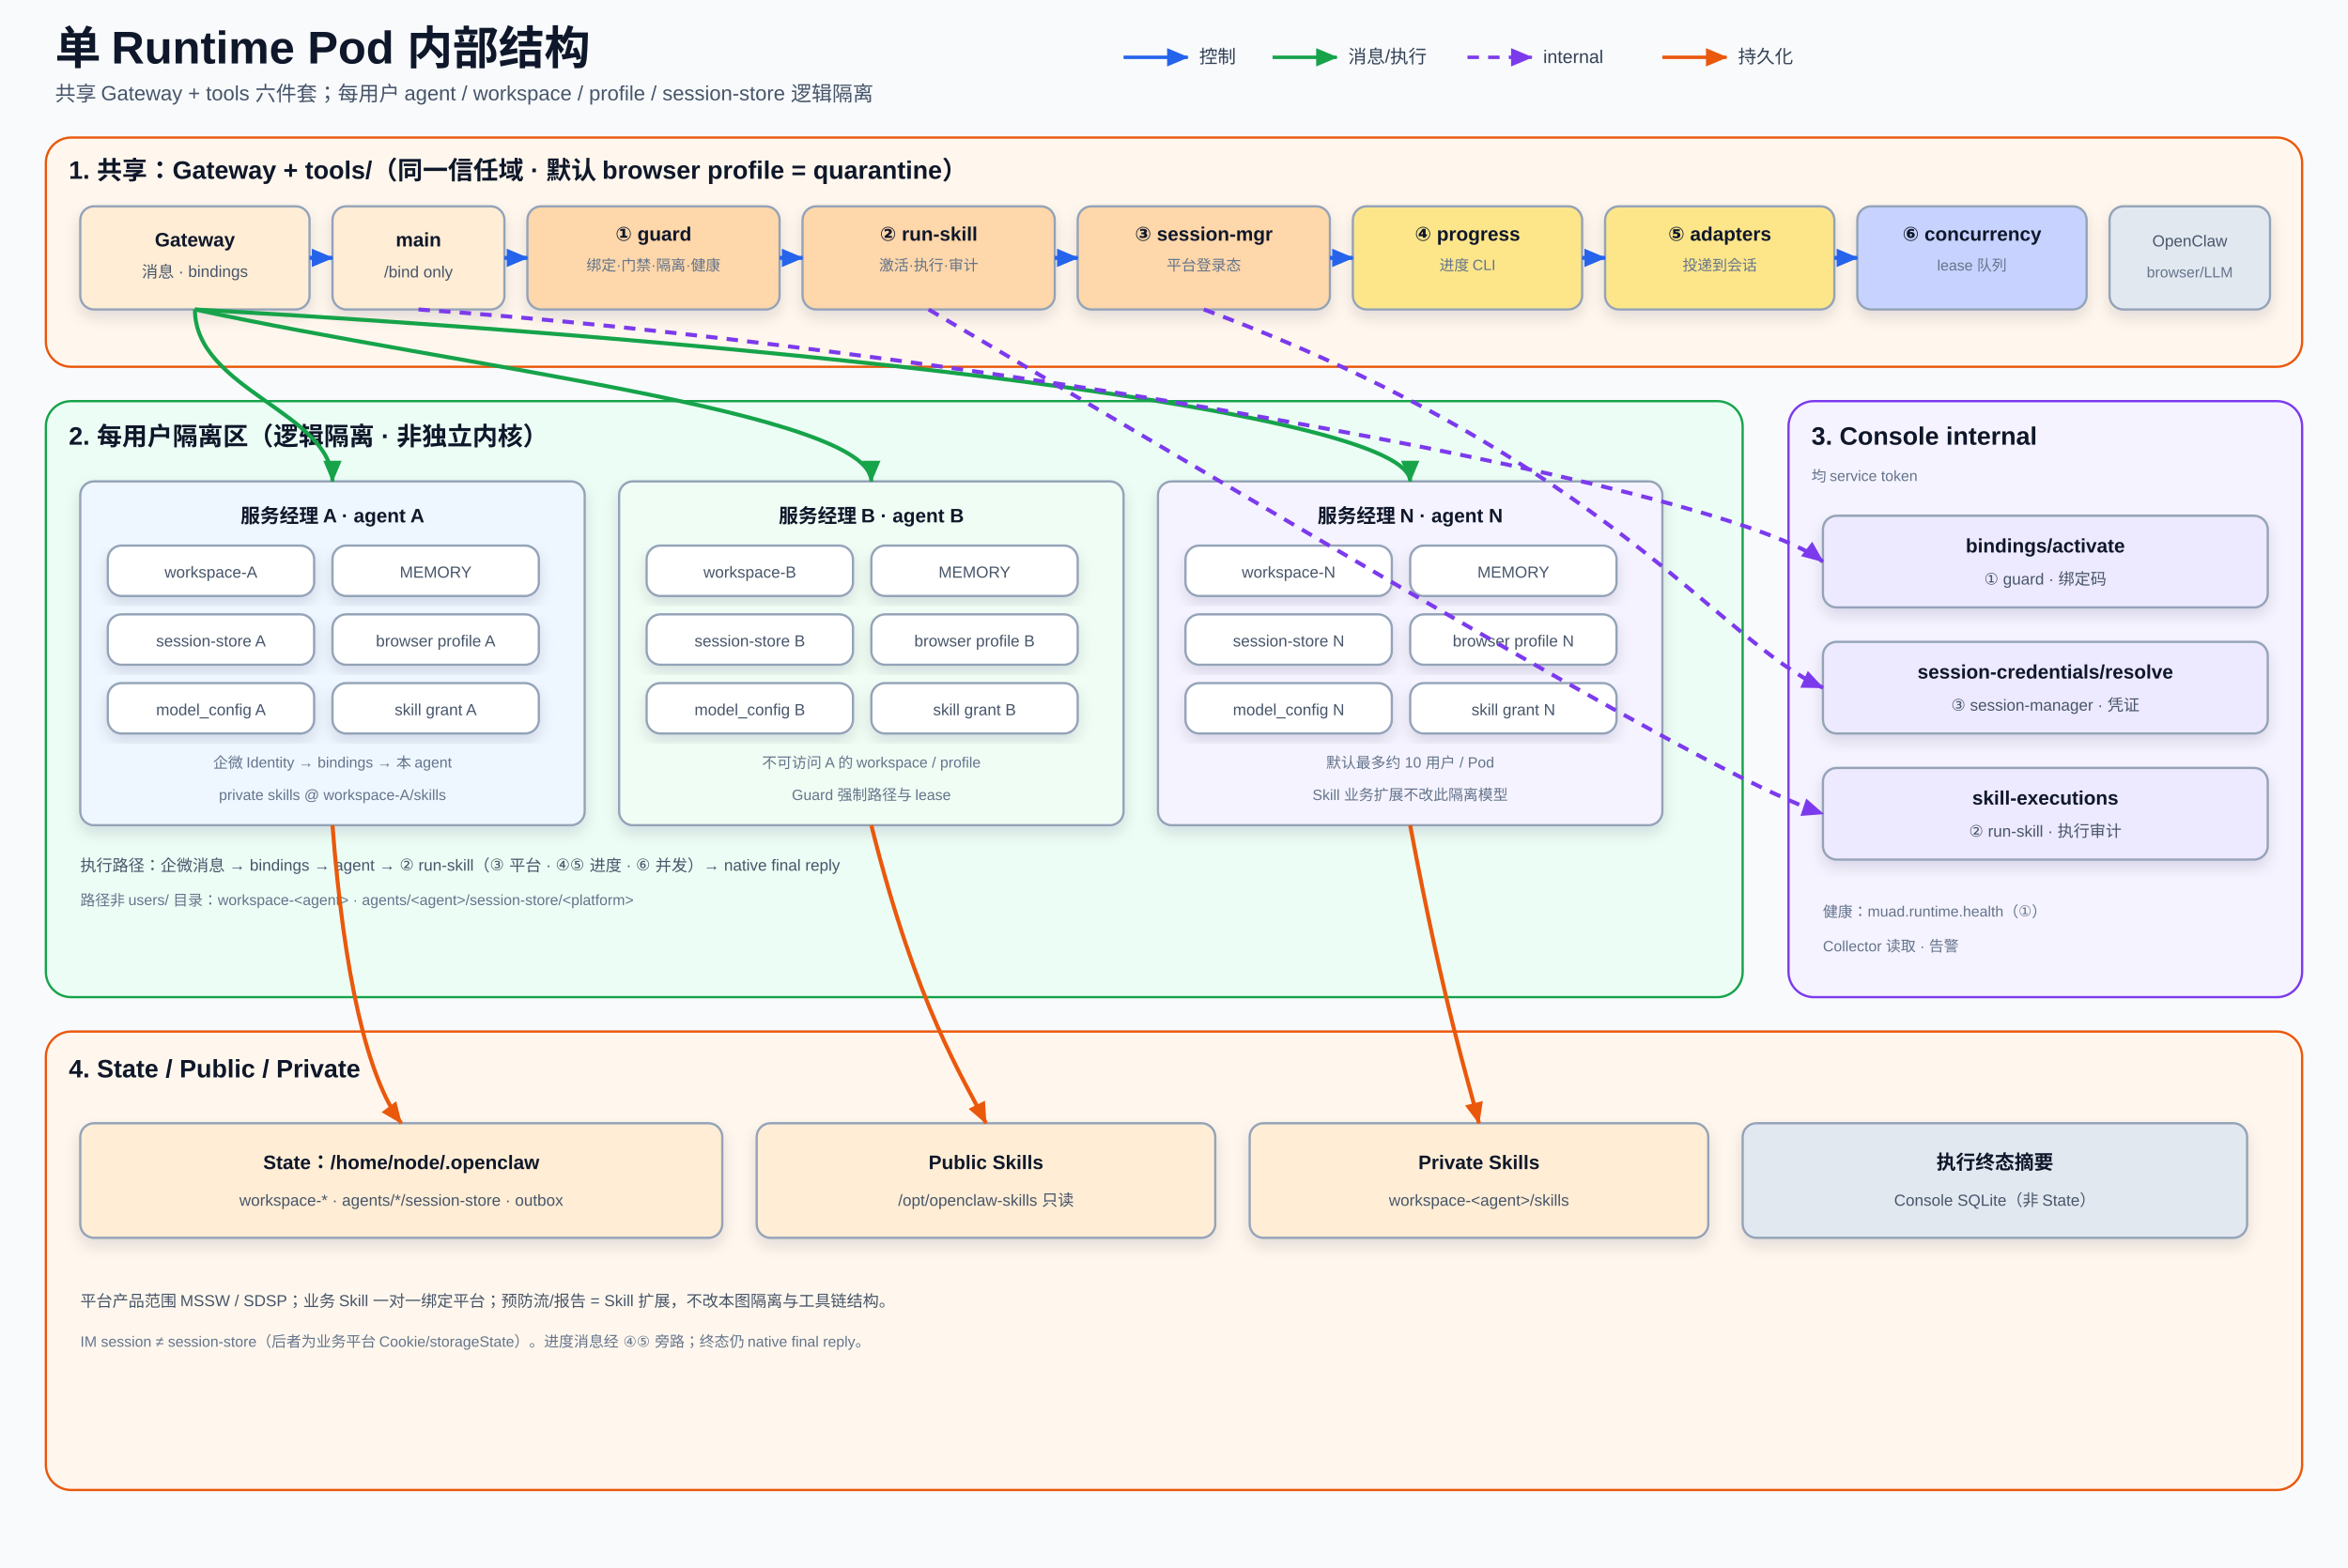
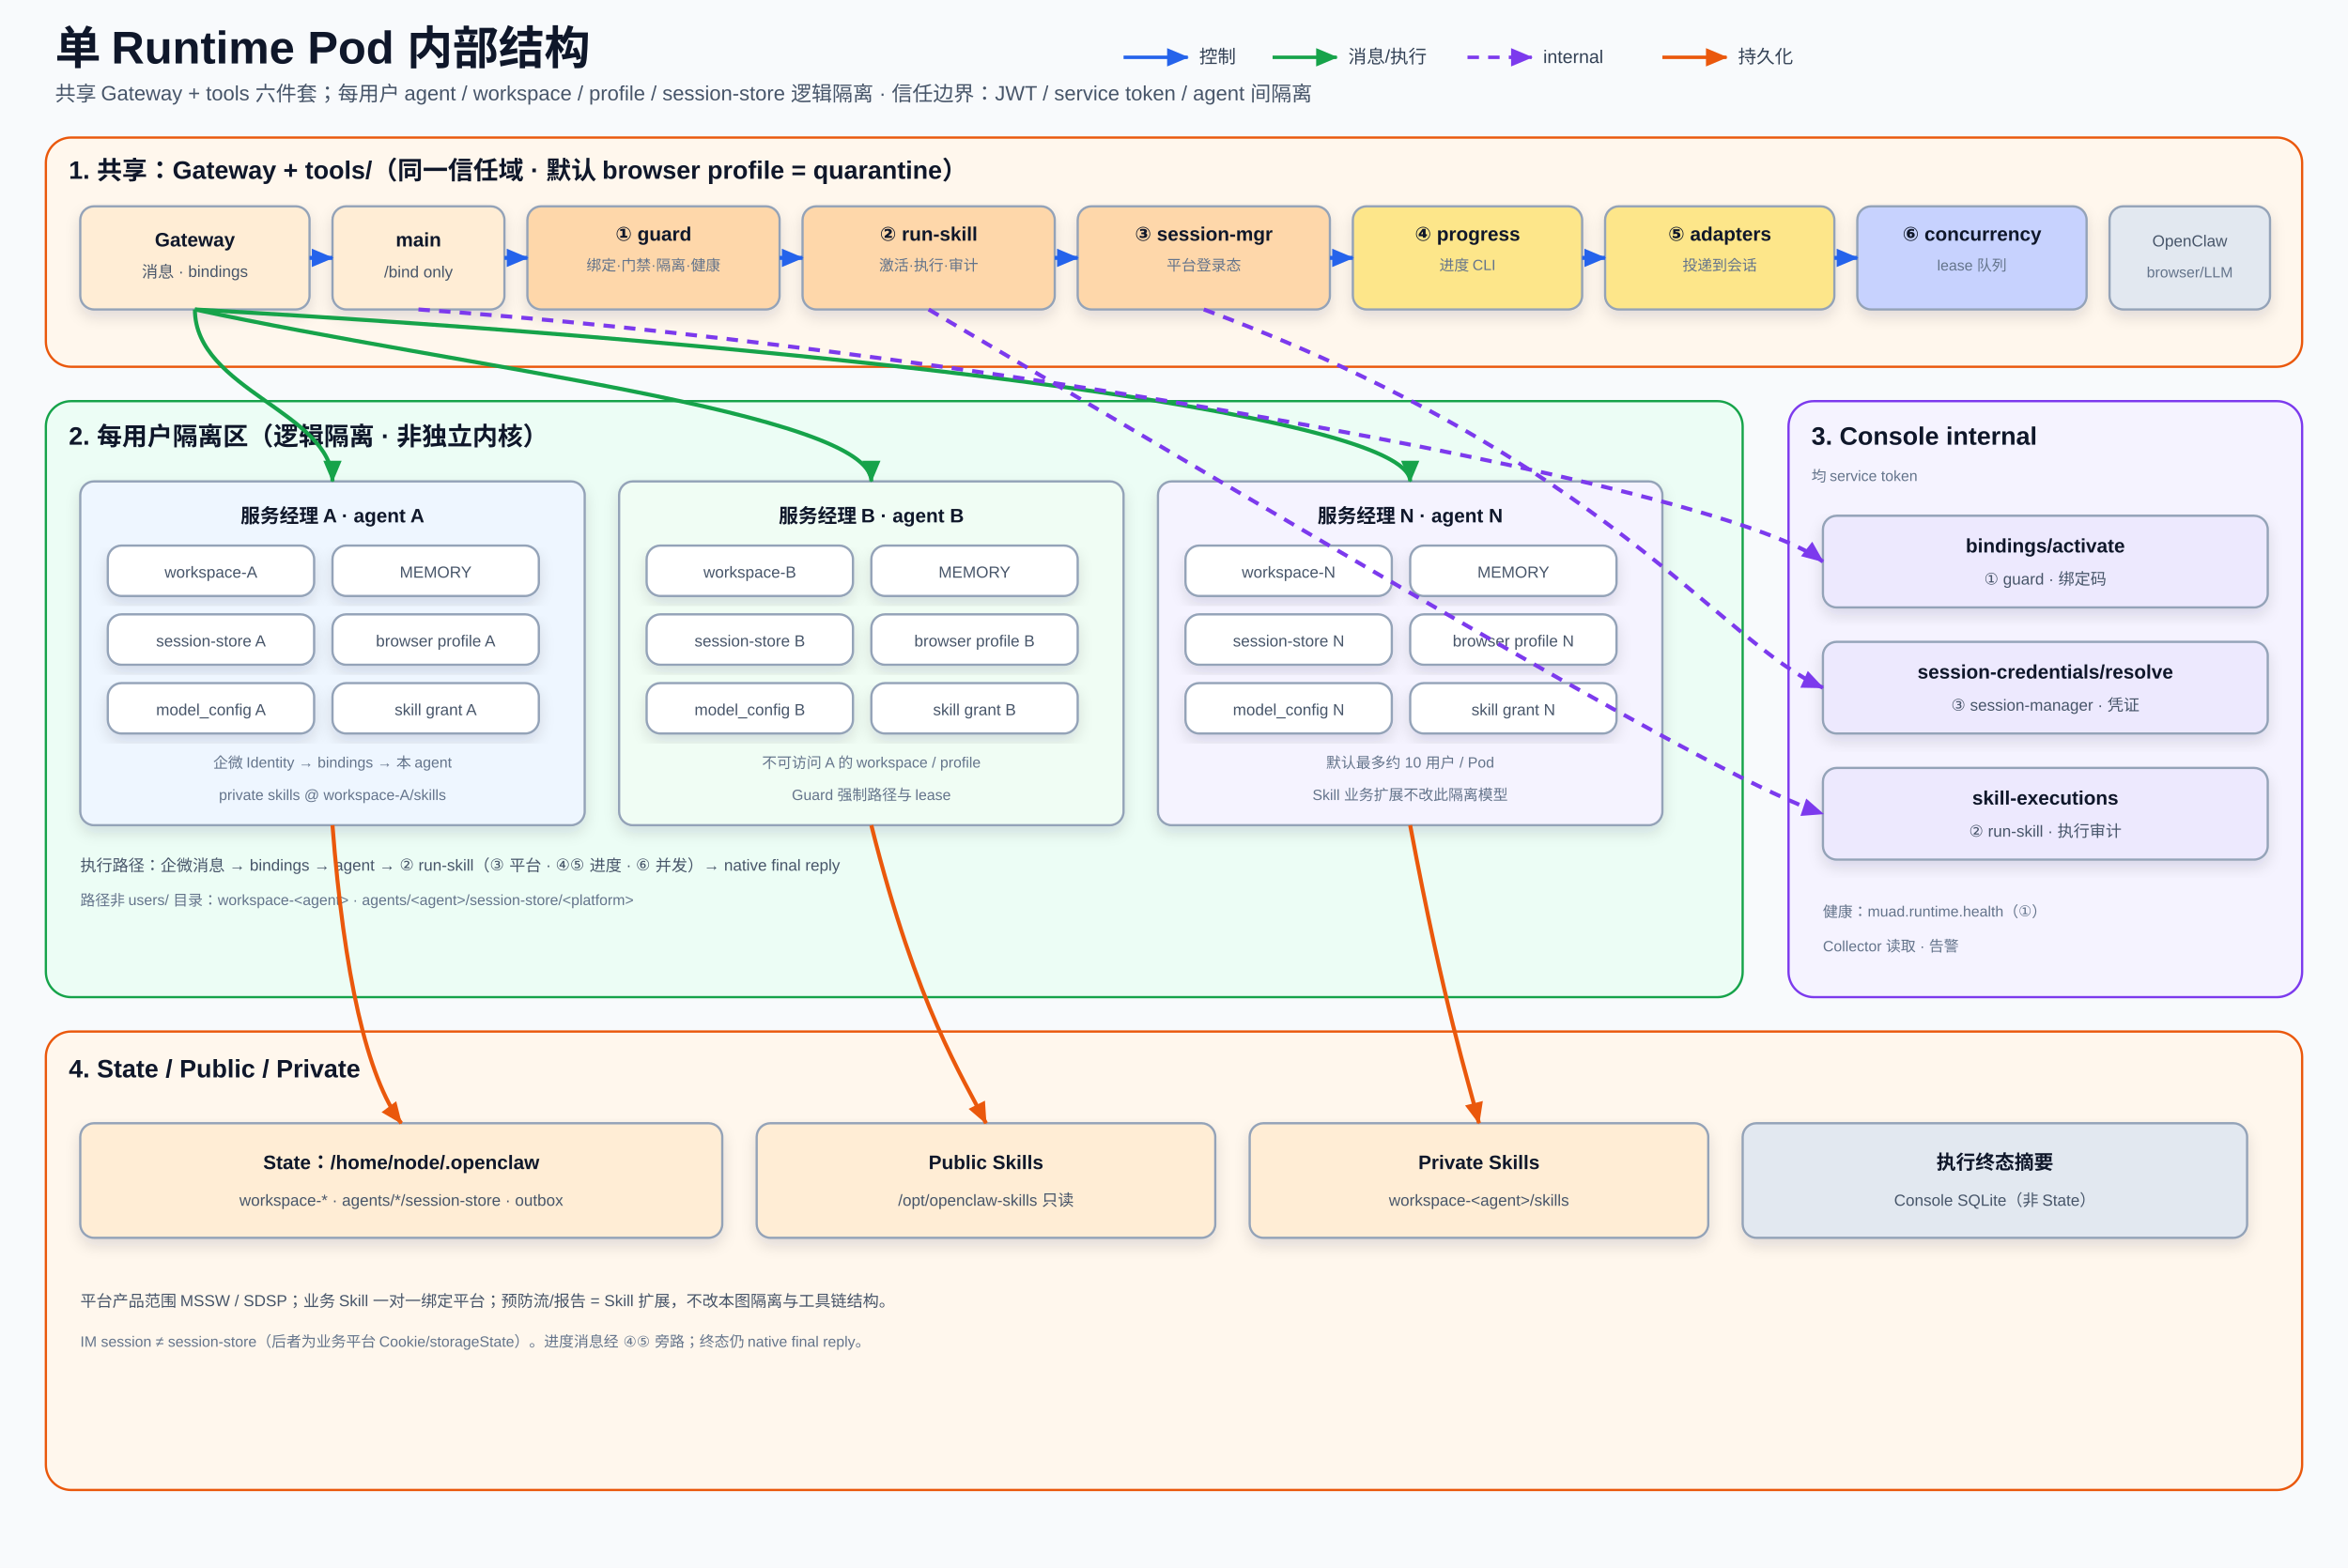
<svg xmlns="http://www.w3.org/2000/svg" width="2048" height="1368" viewBox="0 0 2048 1368" role="img" aria-labelledby="title desc">
  <defs>
    <marker id="arrow-control" viewBox="0 0 10 10" refX="9" refY="5" markerWidth="20" markerHeight="20" orient="auto" markerUnits="userSpaceOnUse">
      <path d="M0,1 L9.5,5 L0,9 z" fill="#2563eb" />
    </marker>
    <marker id="arrow-message" viewBox="0 0 10 10" refX="9" refY="5" markerWidth="20" markerHeight="20" orient="auto" markerUnits="userSpaceOnUse">
      <path d="M0,1 L9.5,5 L0,9 z" fill="#16a34a" />
    </marker>
    <marker id="arrow-data" viewBox="0 0 10 10" refX="9" refY="5" markerWidth="20" markerHeight="20" orient="auto" markerUnits="userSpaceOnUse">
      <path d="M0,1 L9.5,5 L0,9 z" fill="#7c3aed" />
    </marker>
    <marker id="arrow-session" viewBox="0 0 10 10" refX="9" refY="5" markerWidth="20" markerHeight="20" orient="auto" markerUnits="userSpaceOnUse">
      <path d="M0,1 L9.5,5 L0,9 z" fill="#ea580c" />
    </marker>
    <filter id="shadow" x="-10%" y="-10%" width="120%" height="130%">
      <feDropShadow dx="0" dy="6" stdDeviation="6" flood-color="#0f172a" flood-opacity="0.12" />
    </filter>
    <style>
      .bg{fill:#f8fafc}
      .title{fill:#0f172a;font:700 40px Arial,"PingFang SC","Microsoft YaHei",sans-serif}
      .subtitle{fill:#475569;font:400 18px Arial,"PingFang SC","Microsoft YaHei",sans-serif}
      .section{fill:#0f172a;font:700 22px Arial,"PingFang SC","Microsoft YaHei",sans-serif}
      .label{fill:#0f172a;font:700 17px Arial,"PingFang SC","Microsoft YaHei",sans-serif}
      .small{fill:#475569;font:400 14px Arial,"PingFang SC","Microsoft YaHei",sans-serif}
      .tiny{fill:#64748b;font:400 13px Arial,"PingFang SC","Microsoft YaHei",sans-serif}
      .legend{fill:#334155;font:400 16px Arial,"PingFang SC","Microsoft YaHei",sans-serif}
      .area{stroke-width:2;rx:22}
      .card{stroke:#94a3b8;stroke-width:2;rx:12;filter:url(#shadow)}
      .control{fill:none;stroke:#2563eb;stroke-width:3.5;marker-end:url(#arrow-control)}
      .message{fill:none;stroke:#16a34a;stroke-width:3.5;marker-end:url(#arrow-message)}
      .data{fill:none;stroke:#7c3aed;stroke-width:3.5;marker-end:url(#arrow-data)}
      .session{fill:none;stroke:#ea580c;stroke-width:3.5;marker-end:url(#arrow-session)}
      .dash{stroke-dasharray:10 8}
      .thin{stroke-width:3}
    </style>
  </defs>
  <rect class="bg" width="2048" height="1368" />
  <text x="48" y="56" class="title">单 Runtime Pod 内部结构</text>
-   <text x="48" y="88" class="subtitle">共享 Gateway + tools 六件套；每用户 agent / workspace / profile / session-store 逻辑隔离</text>
+   <text x="48" y="88" class="subtitle">共享 Gateway + tools 六件套；每用户 agent / workspace / profile / session-store 逻辑隔离 · 信任边界：JWT / service token / agent 间隔离</text>
  <g transform="translate(980 42)">
    <line x1="0" y1="8" x2="56" y2="8" class="control thin" />
    <text x="66" y="13" class="legend">控制</text>
    <line x1="130" y1="8" x2="186" y2="8" class="message thin" />
    <text x="196" y="13" class="legend">消息/执行</text>
    <line x1="300" y1="8" x2="356" y2="8" class="data thin dash" />
    <text x="366" y="13" class="legend">internal</text>
    <line x1="470" y1="8" x2="526" y2="8" class="session thin" />
    <text x="536" y="13" class="legend">持久化</text>
  </g>
  <rect x="40" y="120" width="1968" height="200" class="area" fill="#fff7ed" stroke="#ea580c" />
  <text x="60" y="156" class="section" fill="#ea580c">1. 共享：Gateway + tools/（同一信任域 · 默认 browser profile = quarantine）</text>
  <rect x="70" y="180" width="200" height="90" class="card" fill="#ffedd5" />
  <text x="170" y="215" text-anchor="middle" class="label">Gateway</text>
  <text x="170" y="242" text-anchor="middle" class="small">消息 · bindings</text>
  <rect x="290" y="180" width="150" height="90" class="card" fill="#ffedd5" />
  <text x="365" y="215" text-anchor="middle" class="label">main</text>
  <text x="365" y="242" text-anchor="middle" class="small">/bind only</text>
  <rect x="460" y="180" width="220" height="90" class="card" fill="#fed7aa" />
  <text x="570" y="210" text-anchor="middle" class="label">① guard</text>
  <text x="570" y="236" text-anchor="middle" class="tiny">绑定·门禁·隔离·健康</text>
  <rect x="700" y="180" width="220" height="90" class="card" fill="#fed7aa" />
  <text x="810" y="210" text-anchor="middle" class="label">② run-skill</text>
  <text x="810" y="236" text-anchor="middle" class="tiny">激活·执行·审计</text>
  <rect x="940" y="180" width="220" height="90" class="card" fill="#fed7aa" />
  <text x="1050" y="210" text-anchor="middle" class="label">③ session-mgr</text>
  <text x="1050" y="236" text-anchor="middle" class="tiny">平台登录态</text>
  <rect x="1180" y="180" width="200" height="90" class="card" fill="#fde68a" />
  <text x="1280" y="210" text-anchor="middle" class="label">④ progress</text>
  <text x="1280" y="236" text-anchor="middle" class="tiny">进度 CLI</text>
  <rect x="1400" y="180" width="200" height="90" class="card" fill="#fde68a" />
  <text x="1500" y="210" text-anchor="middle" class="label">⑤ adapters</text>
  <text x="1500" y="236" text-anchor="middle" class="tiny">投递到会话</text>
  <rect x="1620" y="180" width="200" height="90" class="card" fill="#c7d2fe" />
  <text x="1720" y="210" text-anchor="middle" class="label">⑥ concurrency</text>
  <text x="1720" y="236" text-anchor="middle" class="tiny">lease 队列</text>
  <rect x="1840" y="180" width="140" height="90" class="card" fill="#e2e8f0" />
  <text x="1910" y="215" text-anchor="middle" class="small">OpenClaw</text>
  <text x="1910" y="242" text-anchor="middle" class="tiny">browser/LLM</text>
  <path d="M270 225 L290 225" class="control" />
  <path d="M440 225 L460 225" class="control" />
  <path d="M680 225 L700 225" class="control" />
  <path d="M920 225 L940 225" class="control" />
  <path d="M1160 225 L1180 225" class="control" />
  <path d="M1380 225 L1400 225" class="control" />
  <path d="M1600 225 L1620 225" class="control" />
  <rect x="40" y="350" width="1480" height="520" class="area" fill="#ecfdf5" stroke="#16a34a" />
  <text x="60" y="388" class="section" fill="#16a34a">2. 每用户隔离区（逻辑隔离 · 非独立内核）</text>
  <g transform="translate(70 420)">
    <rect width="440" height="300" class="card" fill="#eef6ff" stroke="#2563eb" />
    <text x="220" y="36" text-anchor="middle" class="label">服务经理 A · agent A</text>
    <rect x="24" y="56" width="180" height="44" class="card" fill="#fff" />
    <text x="114" y="84" text-anchor="middle" class="small">workspace-A</text>
    <rect x="220" y="56" width="180" height="44" class="card" fill="#fff" />
    <text x="310" y="84" text-anchor="middle" class="small">MEMORY</text>
    <rect x="24" y="116" width="180" height="44" class="card" fill="#fff" />
    <text x="114" y="144" text-anchor="middle" class="small">session-store A</text>
    <rect x="220" y="116" width="180" height="44" class="card" fill="#fff" />
    <text x="310" y="144" text-anchor="middle" class="small">browser profile A</text>
    <rect x="24" y="176" width="180" height="44" class="card" fill="#fff" />
    <text x="114" y="204" text-anchor="middle" class="small">model_config A</text>
    <rect x="220" y="176" width="180" height="44" class="card" fill="#fff" />
    <text x="310" y="204" text-anchor="middle" class="small">skill grant A</text>
    <text x="220" y="250" text-anchor="middle" class="tiny">企微 Identity → bindings → 本 agent</text>
    <text x="220" y="278" text-anchor="middle" class="tiny">private skills @ workspace-A/skills</text>
  </g>
  <g transform="translate(540 420)">
    <rect width="440" height="300" class="card" fill="#f0fdf4" stroke="#16a34a" />
    <text x="220" y="36" text-anchor="middle" class="label">服务经理 B · agent B</text>
    <rect x="24" y="56" width="180" height="44" class="card" fill="#fff" />
    <text x="114" y="84" text-anchor="middle" class="small">workspace-B</text>
    <rect x="220" y="56" width="180" height="44" class="card" fill="#fff" />
    <text x="310" y="84" text-anchor="middle" class="small">MEMORY</text>
    <rect x="24" y="116" width="180" height="44" class="card" fill="#fff" />
    <text x="114" y="144" text-anchor="middle" class="small">session-store B</text>
    <rect x="220" y="116" width="180" height="44" class="card" fill="#fff" />
    <text x="310" y="144" text-anchor="middle" class="small">browser profile B</text>
    <rect x="24" y="176" width="180" height="44" class="card" fill="#fff" />
    <text x="114" y="204" text-anchor="middle" class="small">model_config B</text>
    <rect x="220" y="176" width="180" height="44" class="card" fill="#fff" />
    <text x="310" y="204" text-anchor="middle" class="small">skill grant B</text>
    <text x="220" y="250" text-anchor="middle" class="tiny">不可访问 A 的 workspace / profile</text>
    <text x="220" y="278" text-anchor="middle" class="tiny">Guard 强制路径与 lease</text>
  </g>
  <g transform="translate(1010 420)">
    <rect width="440" height="300" class="card" fill="#f5f3ff" stroke="#7c3aed" />
    <text x="220" y="36" text-anchor="middle" class="label">服务经理 N · agent N</text>
    <rect x="24" y="56" width="180" height="44" class="card" fill="#fff" />
    <text x="114" y="84" text-anchor="middle" class="small">workspace-N</text>
    <rect x="220" y="56" width="180" height="44" class="card" fill="#fff" />
    <text x="310" y="84" text-anchor="middle" class="small">MEMORY</text>
    <rect x="24" y="116" width="180" height="44" class="card" fill="#fff" />
    <text x="114" y="144" text-anchor="middle" class="small">session-store N</text>
    <rect x="220" y="116" width="180" height="44" class="card" fill="#fff" />
    <text x="310" y="144" text-anchor="middle" class="small">browser profile N</text>
    <rect x="24" y="176" width="180" height="44" class="card" fill="#fff" />
    <text x="114" y="204" text-anchor="middle" class="small">model_config N</text>
    <rect x="220" y="176" width="180" height="44" class="card" fill="#fff" />
    <text x="310" y="204" text-anchor="middle" class="small">skill grant N</text>
    <text x="220" y="250" text-anchor="middle" class="tiny">默认最多约 10 用户 / Pod</text>
    <text x="220" y="278" text-anchor="middle" class="tiny">Skill 业务扩展不改此隔离模型</text>
  </g>
  <text x="70" y="760" class="small">执行路径：企微消息 → bindings → agent → ② run-skill（③ 平台 · ④⑤ 进度 · ⑥ 并发）→ native final reply</text>
  <text x="70" y="790" class="tiny">路径非 users/ 目录：workspace-&lt;agent&gt; · agents/&lt;agent&gt;/session-store/&lt;platform&gt;</text>
  <rect x="1560" y="350" width="448" height="520" class="area" fill="#f5f3ff" stroke="#7c3aed" />
  <text x="1580" y="388" class="section" fill="#7c3aed">3. Console internal</text>
  <text x="1580" y="420" class="tiny">均 service token</text>
  <rect x="1590" y="450" width="388" height="80" class="card" fill="#ede9fe" />
  <text x="1784" y="482" text-anchor="middle" class="label">bindings/activate</text>
  <text x="1784" y="510" text-anchor="middle" class="small">① guard · 绑定码</text>
  <rect x="1590" y="560" width="388" height="80" class="card" fill="#ede9fe" />
  <text x="1784" y="592" text-anchor="middle" class="label">session-credentials/resolve</text>
  <text x="1784" y="620" text-anchor="middle" class="small">③ session-manager · 凭证</text>
  <rect x="1590" y="670" width="388" height="80" class="card" fill="#ede9fe" />
  <text x="1784" y="702" text-anchor="middle" class="label">skill-executions</text>
  <text x="1784" y="730" text-anchor="middle" class="small">② run-skill · 执行审计</text>
  <text x="1590" y="800" class="tiny">健康：muad.runtime.health（①）</text>
  <text x="1590" y="830" class="tiny">Collector 读取 · 告警</text>
  <rect x="40" y="900" width="1968" height="400" class="area" fill="#fff7ed" stroke="#ea580c" />
  <text x="60" y="940" class="section" fill="#ea580c">4. State / Public / Private</text>
  <rect x="70" y="980" width="560" height="100" class="card" fill="#ffedd5" />
  <text x="350" y="1020" text-anchor="middle" class="label">State：/home/node/.openclaw</text>
  <text x="350" y="1052" text-anchor="middle" class="small">workspace-* · agents/*/session-store · outbox</text>
  <rect x="660" y="980" width="400" height="100" class="card" fill="#ffedd5" />
  <text x="860" y="1020" text-anchor="middle" class="label">Public Skills</text>
  <text x="860" y="1052" text-anchor="middle" class="small">/opt/openclaw-skills 只读</text>
  <rect x="1090" y="980" width="400" height="100" class="card" fill="#ffedd5" />
  <text x="1290" y="1020" text-anchor="middle" class="label">Private Skills</text>
  <text x="1290" y="1052" text-anchor="middle" class="small">workspace-&lt;agent&gt;/skills</text>
  <rect x="1520" y="980" width="440" height="100" class="card" fill="#e2e8f0" />
  <text x="1740" y="1020" text-anchor="middle" class="label">执行终态摘要</text>
  <text x="1740" y="1052" text-anchor="middle" class="small">Console SQLite（非 State）</text>
  <text x="70" y="1140" class="small">平台产品范围 MSSW / SDSP；业务 Skill 一对一绑定平台；预防流/报告 = Skill 扩展，不改本图隔离与工具链结构。</text>
  <text x="70" y="1175" class="tiny">IM session ≠ session-store（后者为业务平台 Cookie/storageState）。进度消息经 ④⑤ 旁路；终态仍 native final reply。</text>
  <path d="M170 270 C170 340, 290 360, 290 420" class="message" />
  <path d="M170 270 C400 320, 760 360, 760 420" class="message" />
  <path d="M170 270 C700 300, 1230 360, 1230 420" class="message" />
  <path d="M365 270 C800 300, 1500 420, 1590 490" class="data dash" />
  <path d="M1050 270 C1400 400, 1500 560, 1590 600" class="data dash" />
  <path d="M810 270 C1200 500, 1500 680, 1590 710" class="data dash" />
  <path d="M290 720 C300 850, 320 940, 350 980" class="session" />
  <path d="M760 720 C800 880, 840 940, 860 980" class="session" />
  <path d="M1230 720 C1260 880, 1280 940, 1290 980" class="session" />
</svg>
